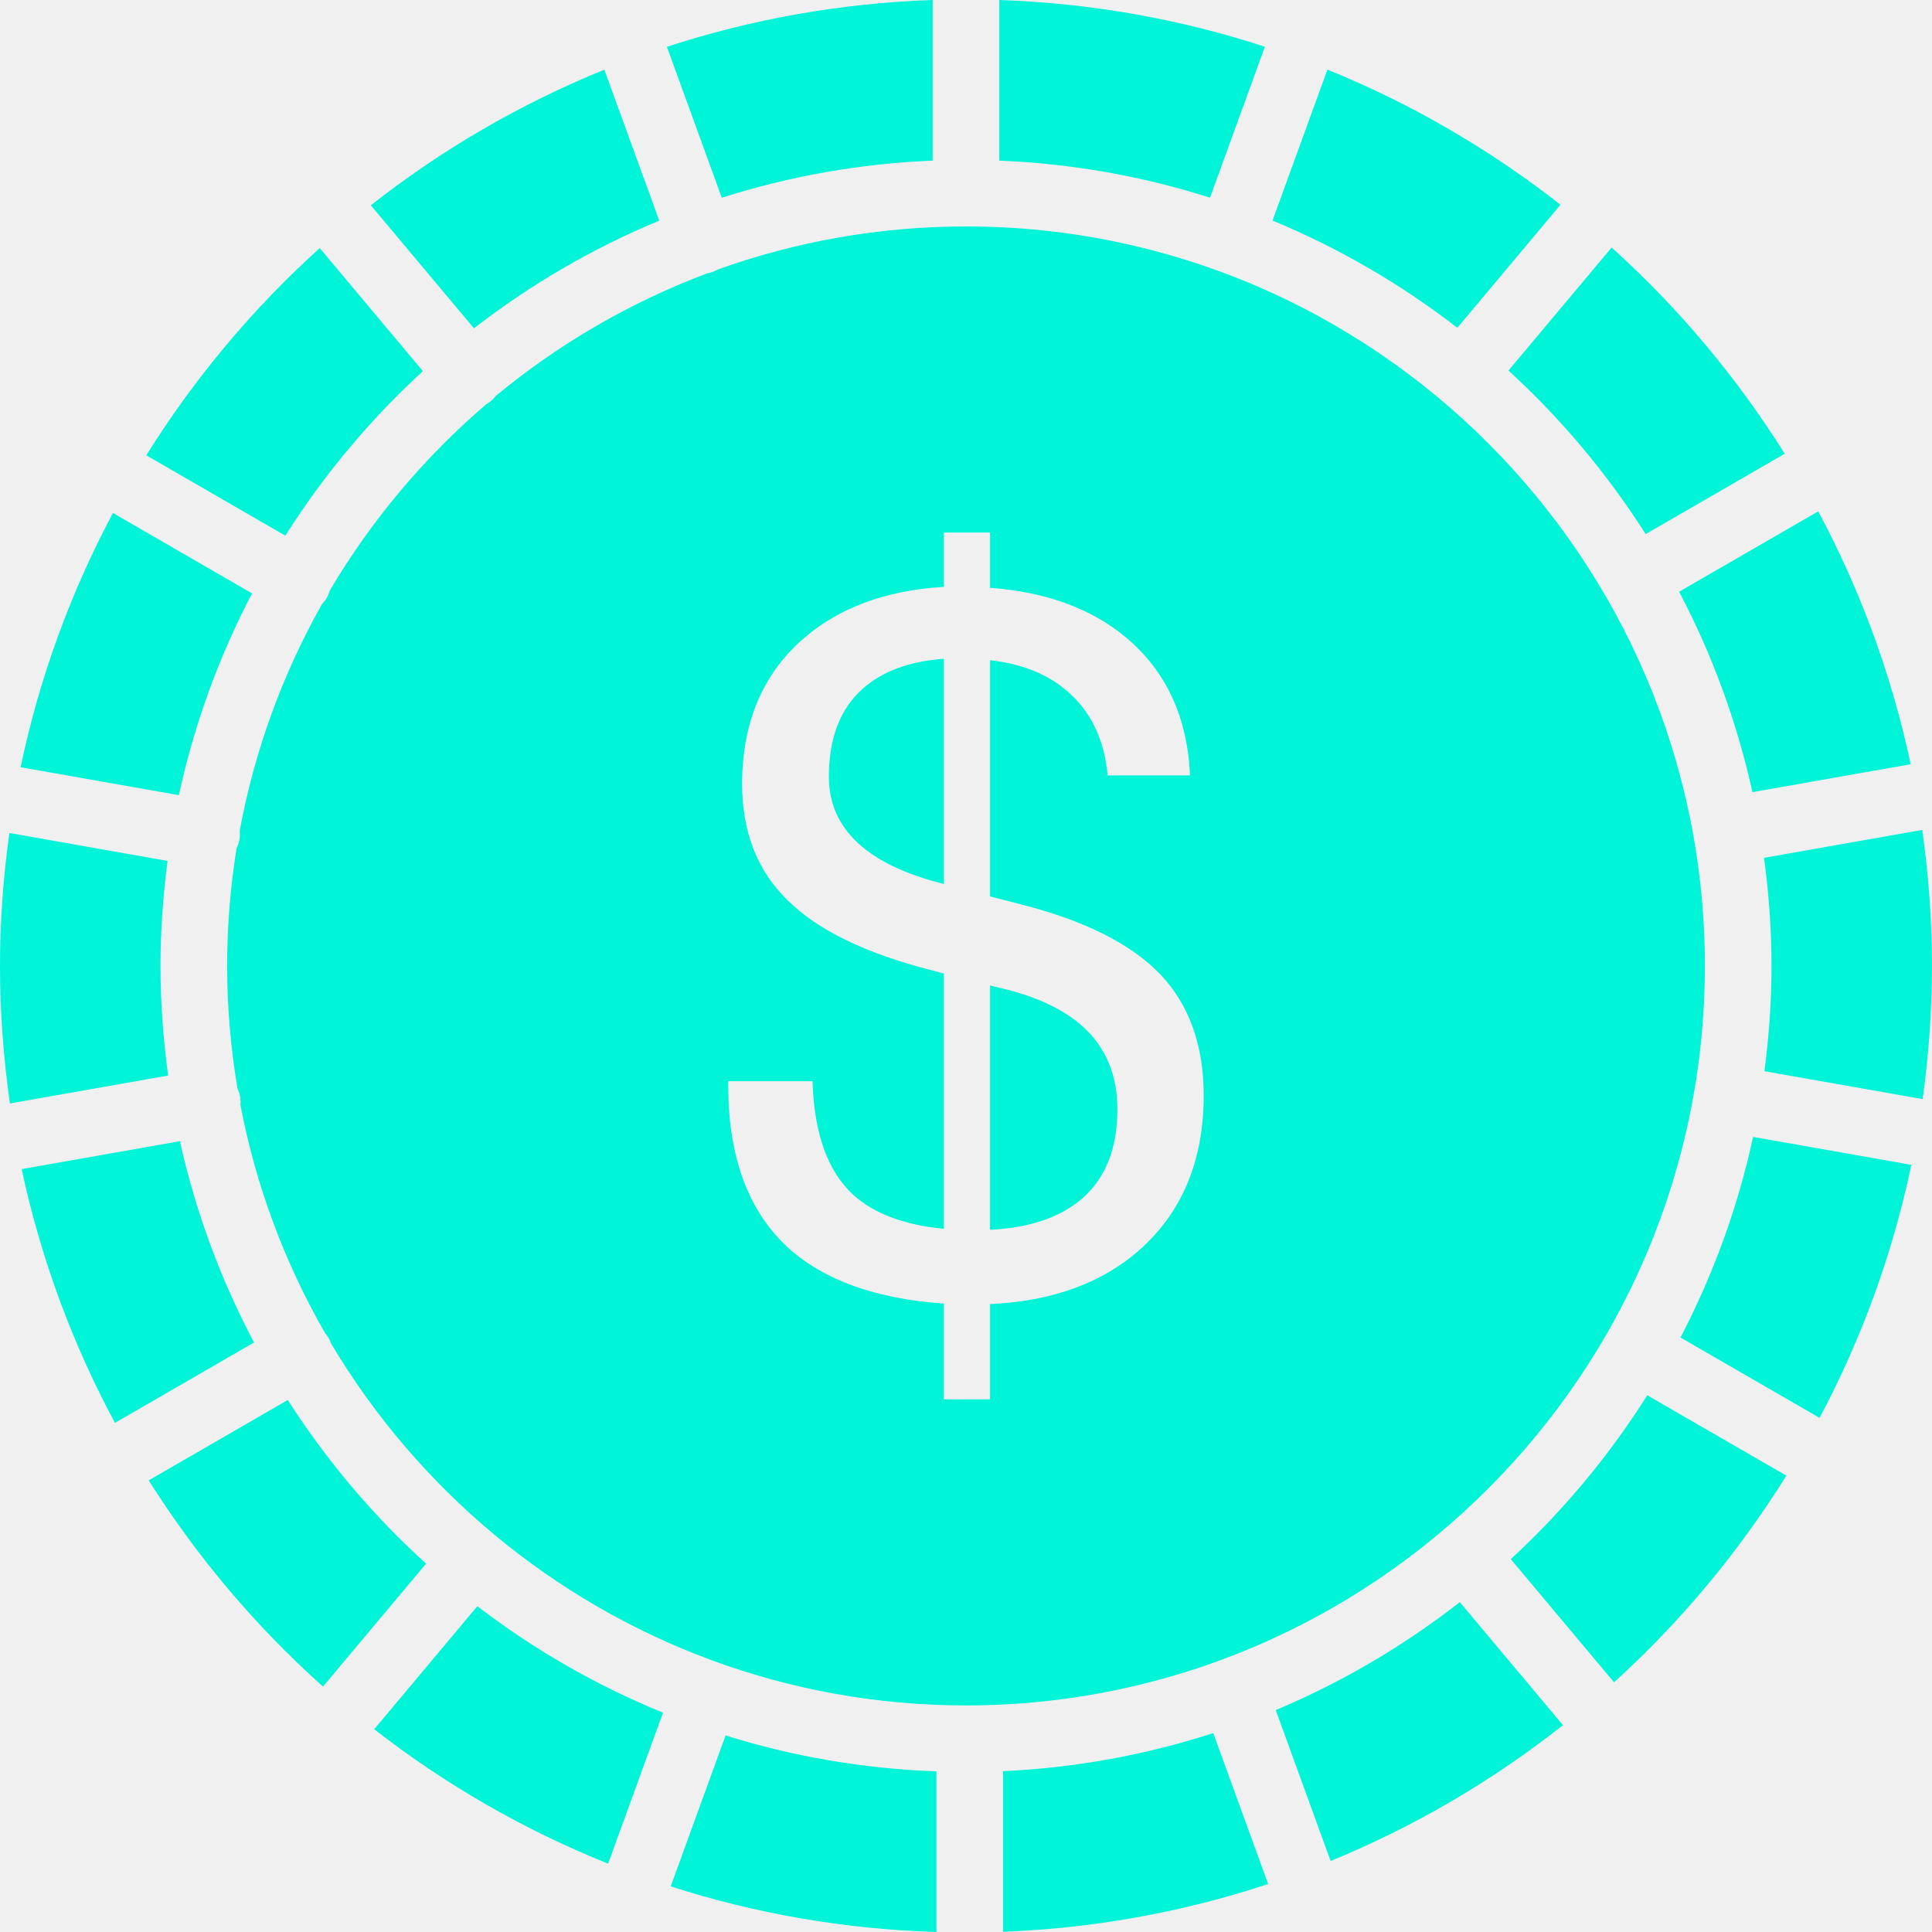
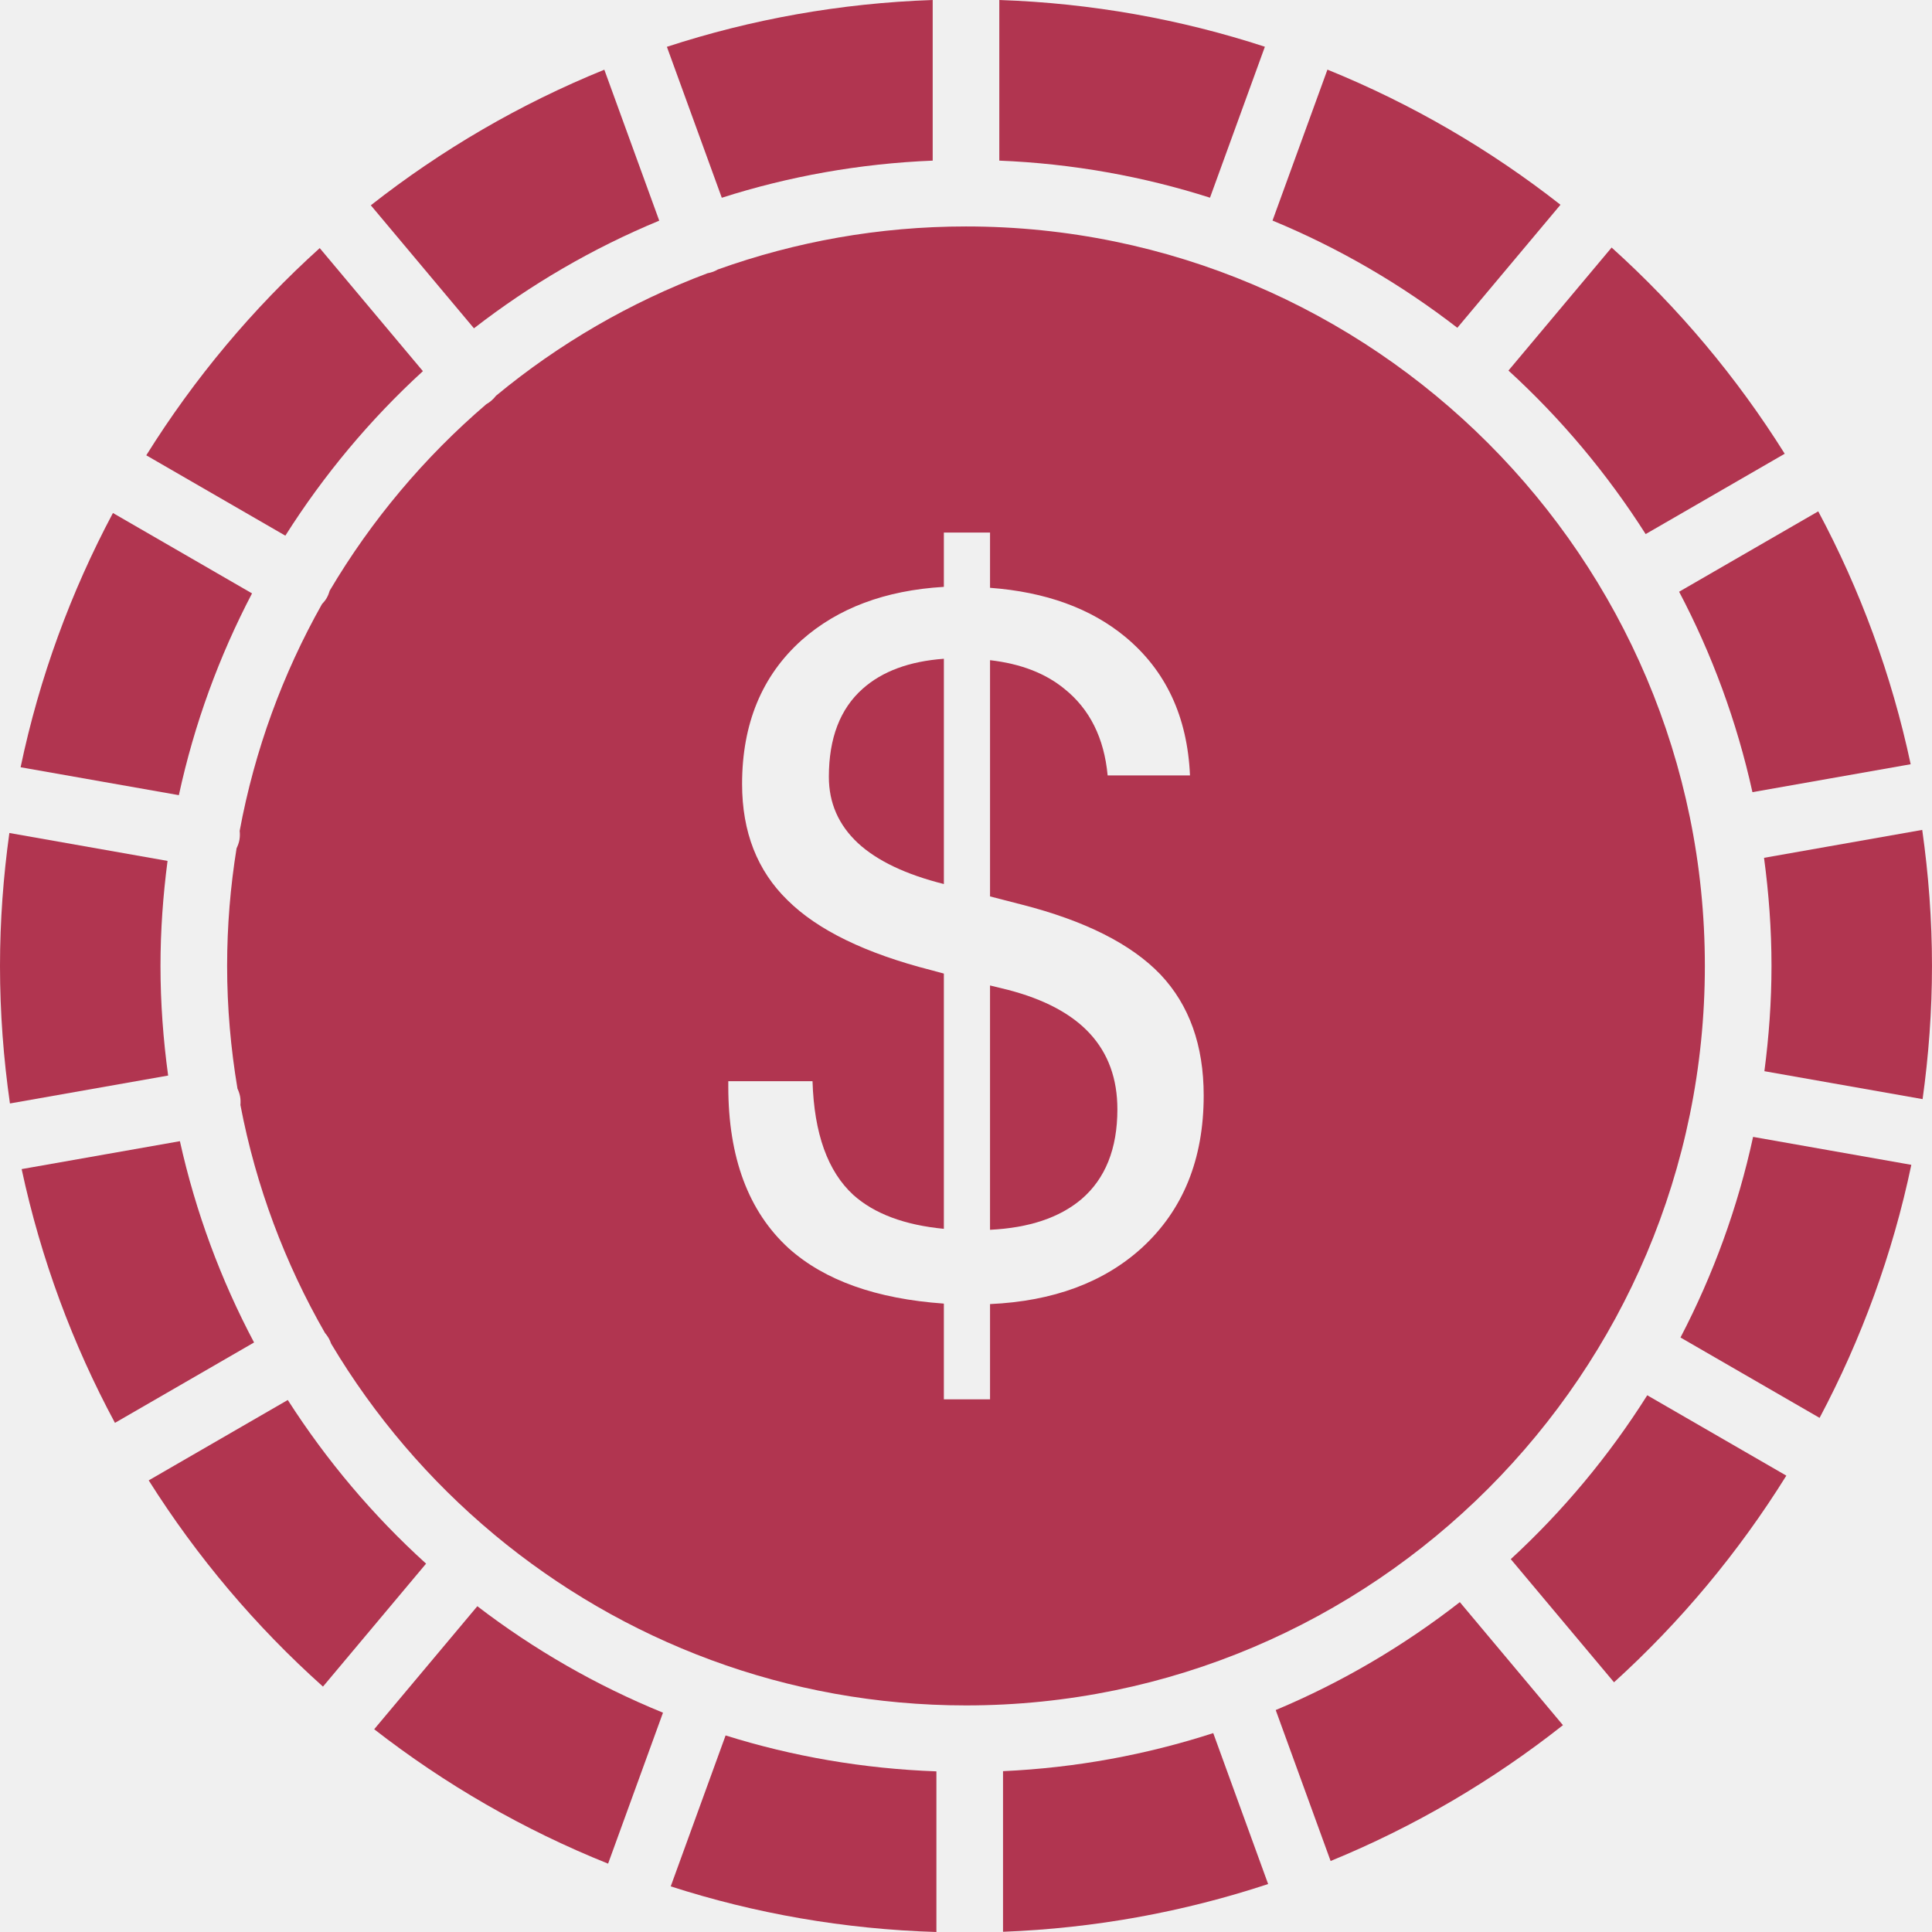
<svg xmlns="http://www.w3.org/2000/svg" width="104" height="104" viewBox="0 0 104 104" fill="none">
  <g clip-path="url(#clip0)">
-     <path d="M94.334 42.642L102.852 41.139C101.827 36.323 100.135 31.752 97.876 27.526L90.387 31.853C92.156 35.215 93.494 38.835 94.334 42.642Z" fill="#00F4D7" />
-     <path d="M78.583 86.243C75.569 88.591 72.244 90.556 68.672 92.052L71.627 100.178C76.15 98.325 80.352 95.852 84.134 92.866L78.583 86.243Z" fill="#00F4D7" />
-     <path d="M17.585 32.192C17.514 32.315 17.425 32.422 17.331 32.521C15.226 36.259 13.71 40.368 12.902 44.725C12.917 44.882 12.918 45.04 12.89 45.202C12.861 45.368 12.803 45.521 12.734 45.666C12.403 47.729 12.226 49.842 12.226 51.996C12.226 54.246 12.423 56.45 12.783 58.599C12.846 58.736 12.898 58.88 12.926 59.035C12.953 59.186 12.953 59.336 12.942 59.483C13.78 63.87 15.34 68 17.493 71.752C17.563 71.835 17.629 71.923 17.686 72.02C17.744 72.121 17.79 72.225 17.826 72.331C20.149 76.226 23.114 79.694 26.579 82.584C26.584 82.588 26.59 82.59 26.595 82.595C26.602 82.6 26.607 82.608 26.613 82.614C33.506 88.348 42.357 91.803 51.999 91.803C73.931 91.803 91.773 73.946 91.773 51.995C91.773 30.045 73.931 12.19 51.999 12.19C47.315 12.19 42.821 13.01 38.644 14.505C38.563 14.55 38.483 14.593 38.394 14.626C38.292 14.663 38.19 14.69 38.088 14.708C33.919 16.272 30.076 18.511 26.703 21.301C26.627 21.399 26.541 21.491 26.442 21.574C26.358 21.645 26.268 21.707 26.175 21.76C22.846 24.612 19.993 28 17.749 31.794C17.71 31.929 17.659 32.064 17.585 32.192ZM39.204 58.201H43.738C43.824 61.021 44.558 63.064 45.941 64.329C47.069 65.337 48.691 65.944 50.808 66.148V52.407L50.142 52.228C46.595 51.322 44.012 50.066 42.394 48.459C40.763 46.87 39.947 44.785 39.947 42.204C39.947 38.957 41.015 36.376 43.149 34.462C45.096 32.736 47.649 31.779 50.808 31.591V28.668H53.294V31.642C56.282 31.864 58.712 32.744 60.573 34.282C62.758 36.094 63.92 38.58 64.057 41.742H59.625C59.437 39.725 58.66 38.17 57.294 37.077C56.269 36.239 54.933 35.726 53.294 35.538V48.254L54.984 48.69C58.404 49.562 60.897 50.818 62.468 52.458C64.018 54.099 64.795 56.269 64.795 58.97C64.795 62.405 63.685 65.139 61.465 67.173C59.416 69.036 56.692 70.045 53.294 70.199V75.326H50.808V70.173C47.171 69.916 44.387 68.925 42.458 67.198C40.289 65.216 39.204 62.311 39.204 58.482V58.201Z" fill="#00F4D7" />
-     <path d="M94.369 61.199C93.544 65.009 92.216 68.63 90.461 71.998L97.949 76.325C100.194 72.094 101.877 67.522 102.887 62.703L94.369 61.199Z" fill="#00F4D7" />
-     <path d="M95.36 51.997C95.36 53.919 95.221 55.806 94.978 57.663L103.494 59.166C103.819 56.821 103.999 54.43 103.999 51.997C103.999 49.511 103.813 47.069 103.474 44.674L94.958 46.177C95.215 48.082 95.36 50.023 95.36 51.997Z" fill="#00F4D7" />
-     <path d="M50.809 35.487V35.461C48.952 35.598 47.492 36.136 46.437 37.077C45.224 38.153 44.618 39.734 44.618 41.819C44.618 43.221 45.139 44.408 46.181 45.383C47.218 46.34 48.764 47.075 50.809 47.588V35.487Z" fill="#00F4D7" />
-     <path d="M78.449 17.645L84.001 11.022C80.205 8.046 75.99 5.587 71.456 3.748L68.5 11.873C72.083 13.355 75.423 15.306 78.449 17.645Z" fill="#00F4D7" />
-     <path d="M25.513 17.673C28.546 15.323 31.894 13.365 35.487 11.878L32.531 3.752C27.987 5.596 23.764 8.064 19.961 11.051L25.513 17.673Z" fill="#00F4D7" />
-     <path d="M53.793 8.646C57.73 8.807 61.533 9.493 65.134 10.642L68.089 2.516C63.562 1.038 58.766 0.169 53.793 0V8.646Z" fill="#00F4D7" />
-     <path d="M60.149 59.713C60.149 58.073 59.659 56.714 58.668 55.637C57.694 54.578 56.218 53.791 54.241 53.279L53.293 53.048V66.2C55.393 66.097 57.029 65.55 58.207 64.559C59.505 63.448 60.149 61.833 60.149 59.713Z" fill="#00F4D7" />
-     <path d="M38.854 10.645C42.458 9.494 46.265 8.807 50.207 8.646V0C45.23 0.17 40.43 1.04 35.899 2.52L38.854 10.645Z" fill="#00F4D7" />
-     <path d="M15.36 28.835C17.432 25.563 19.921 22.582 22.765 19.979L17.211 13.355C13.604 16.61 10.46 20.367 7.874 24.509L15.36 28.835Z" fill="#00F4D7" />
-     <path d="M22.936 84.171C20.081 81.585 17.579 78.619 15.491 75.362L8.005 79.689C10.607 83.815 13.767 87.553 17.386 90.79L22.936 84.171Z" fill="#00F4D7" />
-     <path d="M88.672 75.108C86.617 78.365 84.145 81.332 81.325 83.929L86.883 90.558C90.467 87.308 93.59 83.561 96.159 79.434L88.672 75.108Z" fill="#00F4D7" />
-     <path d="M1.109 41.301L9.628 42.804C10.458 38.97 11.796 35.327 13.567 31.942L6.079 27.615C3.817 31.864 2.124 36.458 1.109 41.301Z" fill="#00F4D7" />
-     <path d="M81.201 19.947C84.034 22.535 86.516 25.499 88.586 28.75L96.072 24.425C93.489 20.303 90.351 16.565 86.754 13.325L81.201 19.947Z" fill="#00F4D7" />
-     <path d="M9.684 61.43L1.165 62.933C2.203 67.768 3.908 72.357 6.188 76.593L13.676 72.266C11.888 68.893 10.534 65.255 9.684 61.43Z" fill="#00F4D7" />
-     <path d="M65.309 93.293C61.717 94.456 57.924 95.163 53.993 95.342V103.988C58.959 103.8 63.746 102.911 68.264 101.418L65.309 93.293Z" fill="#00F4D7" />
-     <path d="M25.695 86.463L20.143 93.085C23.954 96.052 28.185 98.497 32.734 100.321L35.689 92.194C32.092 90.728 28.736 88.793 25.695 86.463Z" fill="#00F4D7" />
-     <path d="M50.407 95.353C46.47 95.21 42.663 94.549 39.059 93.419L36.105 101.544C40.634 103.004 45.434 103.849 50.407 104V95.353Z" fill="#00F4D7" />
-     <path d="M8.639 51.997C8.639 50.08 8.778 48.194 9.019 46.343L0.504 44.84C0.18 47.181 0 49.567 0 51.997C0 54.511 0.189 56.981 0.535 59.4L9.051 57.897C8.788 55.966 8.639 53.999 8.639 51.997Z" fill="#00F4D7" />
+     <path d="M94.334 42.642L102.852 41.139C101.827 36.323 100.135 31.752 97.876 27.526L90.387 31.853C92.156 35.215 93.494 38.835 94.334 42.642Z" fill="#B13550" />
+     <path d="M78.583 86.243C75.569 88.591 72.244 90.556 68.672 92.052L71.627 100.178C76.15 98.325 80.352 95.852 84.134 92.866L78.583 86.243Z" fill="#B13550" />
+     <path d="M17.585 32.192C17.514 32.315 17.425 32.422 17.331 32.521C15.226 36.259 13.71 40.368 12.902 44.725C12.917 44.882 12.918 45.04 12.89 45.202C12.861 45.368 12.803 45.521 12.734 45.666C12.403 47.729 12.226 49.842 12.226 51.996C12.226 54.246 12.423 56.45 12.783 58.599C12.846 58.736 12.898 58.88 12.926 59.035C12.953 59.186 12.953 59.336 12.942 59.483C13.78 63.87 15.34 68 17.493 71.752C17.563 71.835 17.629 71.923 17.686 72.02C17.744 72.121 17.79 72.225 17.826 72.331C20.149 76.226 23.114 79.694 26.579 82.584C26.584 82.588 26.59 82.59 26.595 82.595C26.602 82.6 26.607 82.608 26.613 82.614C33.506 88.348 42.357 91.803 51.999 91.803C73.931 91.803 91.773 73.946 91.773 51.995C91.773 30.045 73.931 12.19 51.999 12.19C47.315 12.19 42.821 13.01 38.644 14.505C38.563 14.55 38.483 14.593 38.394 14.626C38.292 14.663 38.19 14.69 38.088 14.708C33.919 16.272 30.076 18.511 26.703 21.301C26.627 21.399 26.541 21.491 26.442 21.574C26.358 21.645 26.268 21.707 26.175 21.76C22.846 24.612 19.993 28 17.749 31.794C17.71 31.929 17.659 32.064 17.585 32.192ZM39.204 58.201H43.738C43.824 61.021 44.558 63.064 45.941 64.329C47.069 65.337 48.691 65.944 50.808 66.148V52.407L50.142 52.228C46.595 51.322 44.012 50.066 42.394 48.459C40.763 46.87 39.947 44.785 39.947 42.204C39.947 38.957 41.015 36.376 43.149 34.462C45.096 32.736 47.649 31.779 50.808 31.591V28.668H53.294V31.642C56.282 31.864 58.712 32.744 60.573 34.282C62.758 36.094 63.92 38.58 64.057 41.742H59.625C59.437 39.725 58.66 38.17 57.294 37.077C56.269 36.239 54.933 35.726 53.294 35.538V48.254L54.984 48.69C58.404 49.562 60.897 50.818 62.468 52.458C64.018 54.099 64.795 56.269 64.795 58.97C64.795 62.405 63.685 65.139 61.465 67.173C59.416 69.036 56.692 70.045 53.294 70.199V75.326H50.808V70.173C47.171 69.916 44.387 68.925 42.458 67.198C40.289 65.216 39.204 62.311 39.204 58.482V58.201Z" fill="#B13550" />
+     <path d="M94.369 61.199C93.544 65.009 92.216 68.63 90.461 71.998L97.949 76.325C100.194 72.094 101.877 67.522 102.887 62.703L94.369 61.199Z" fill="#B13550" />
+     <path d="M95.36 51.997C95.36 53.919 95.221 55.806 94.978 57.663L103.494 59.166C103.819 56.821 103.999 54.43 103.999 51.997C103.999 49.511 103.813 47.069 103.474 44.674L94.958 46.177C95.215 48.082 95.36 50.023 95.36 51.997Z" fill="#B13550" />
+     <path d="M50.809 35.487V35.461C48.952 35.598 47.492 36.136 46.437 37.077C45.224 38.153 44.618 39.734 44.618 41.819C44.618 43.221 45.139 44.408 46.181 45.383C47.218 46.34 48.764 47.075 50.809 47.588V35.487Z" fill="#B13550" />
+     <path d="M78.449 17.645L84.001 11.022C80.205 8.046 75.99 5.587 71.456 3.748L68.5 11.873C72.083 13.355 75.423 15.306 78.449 17.645Z" fill="#B13550" />
+     <path d="M25.513 17.673C28.546 15.323 31.894 13.365 35.487 11.878L32.531 3.752C27.987 5.596 23.764 8.064 19.961 11.051L25.513 17.673Z" fill="#B13550" />
+     <path d="M53.793 8.646C57.73 8.807 61.533 9.493 65.134 10.642L68.089 2.516C63.562 1.038 58.766 0.169 53.793 0V8.646Z" fill="#B13550" />
+     <path d="M60.149 59.713C60.149 58.073 59.659 56.714 58.668 55.637C57.694 54.578 56.218 53.791 54.241 53.279L53.293 53.048V66.2C55.393 66.097 57.029 65.55 58.207 64.559C59.505 63.448 60.149 61.833 60.149 59.713Z" fill="#B13550" />
+     <path d="M38.854 10.645C42.458 9.494 46.265 8.807 50.207 8.646V0C45.23 0.17 40.43 1.04 35.899 2.52L38.854 10.645Z" fill="#B13550" />
+     <path d="M15.36 28.835C17.432 25.563 19.921 22.582 22.765 19.979L17.211 13.355C13.604 16.61 10.46 20.367 7.874 24.509L15.36 28.835Z" fill="#B13550" />
+     <path d="M22.936 84.171C20.081 81.585 17.579 78.619 15.491 75.362L8.005 79.689C10.607 83.815 13.767 87.553 17.386 90.79L22.936 84.171Z" fill="#B13550" />
+     <path d="M88.672 75.108C86.617 78.365 84.145 81.332 81.325 83.929L86.883 90.558C90.467 87.308 93.59 83.561 96.159 79.434L88.672 75.108Z" fill="#B13550" />
+     <path d="M1.109 41.301L9.628 42.804C10.458 38.97 11.796 35.327 13.567 31.942L6.079 27.615C3.817 31.864 2.124 36.458 1.109 41.301Z" fill="#B13550" />
+     <path d="M81.201 19.947C84.034 22.535 86.516 25.499 88.586 28.75L96.072 24.425C93.489 20.303 90.351 16.565 86.754 13.325L81.201 19.947Z" fill="#B13550" />
+     <path d="M9.684 61.43L1.165 62.933C2.203 67.768 3.908 72.357 6.188 76.593L13.676 72.266C11.888 68.893 10.534 65.255 9.684 61.43Z" fill="#B13550" />
+     <path d="M65.309 93.293C61.717 94.456 57.924 95.163 53.993 95.342V103.988C58.959 103.8 63.746 102.911 68.264 101.418L65.309 93.293Z" fill="#B13550" />
+     <path d="M25.695 86.463L20.143 93.085C23.954 96.052 28.185 98.497 32.734 100.321L35.689 92.194C32.092 90.728 28.736 88.793 25.695 86.463Z" fill="#B13550" />
+     <path d="M50.407 95.353C46.47 95.21 42.663 94.549 39.059 93.419L36.105 101.544C40.634 103.004 45.434 103.849 50.407 104V95.353Z" fill="#B13550" />
+     <path d="M8.639 51.997C8.639 50.08 8.778 48.194 9.019 46.343L0.504 44.84C0.18 47.181 0 49.567 0 51.997C0 54.511 0.189 56.981 0.535 59.4L9.051 57.897C8.788 55.966 8.639 53.999 8.639 51.997Z" fill="#B13550" />
  </g>
  <defs>
    <clipPath id="clip0">
      <rect width="103.999" height="104" fill="white" />
    </clipPath>
  </defs>
</svg>
